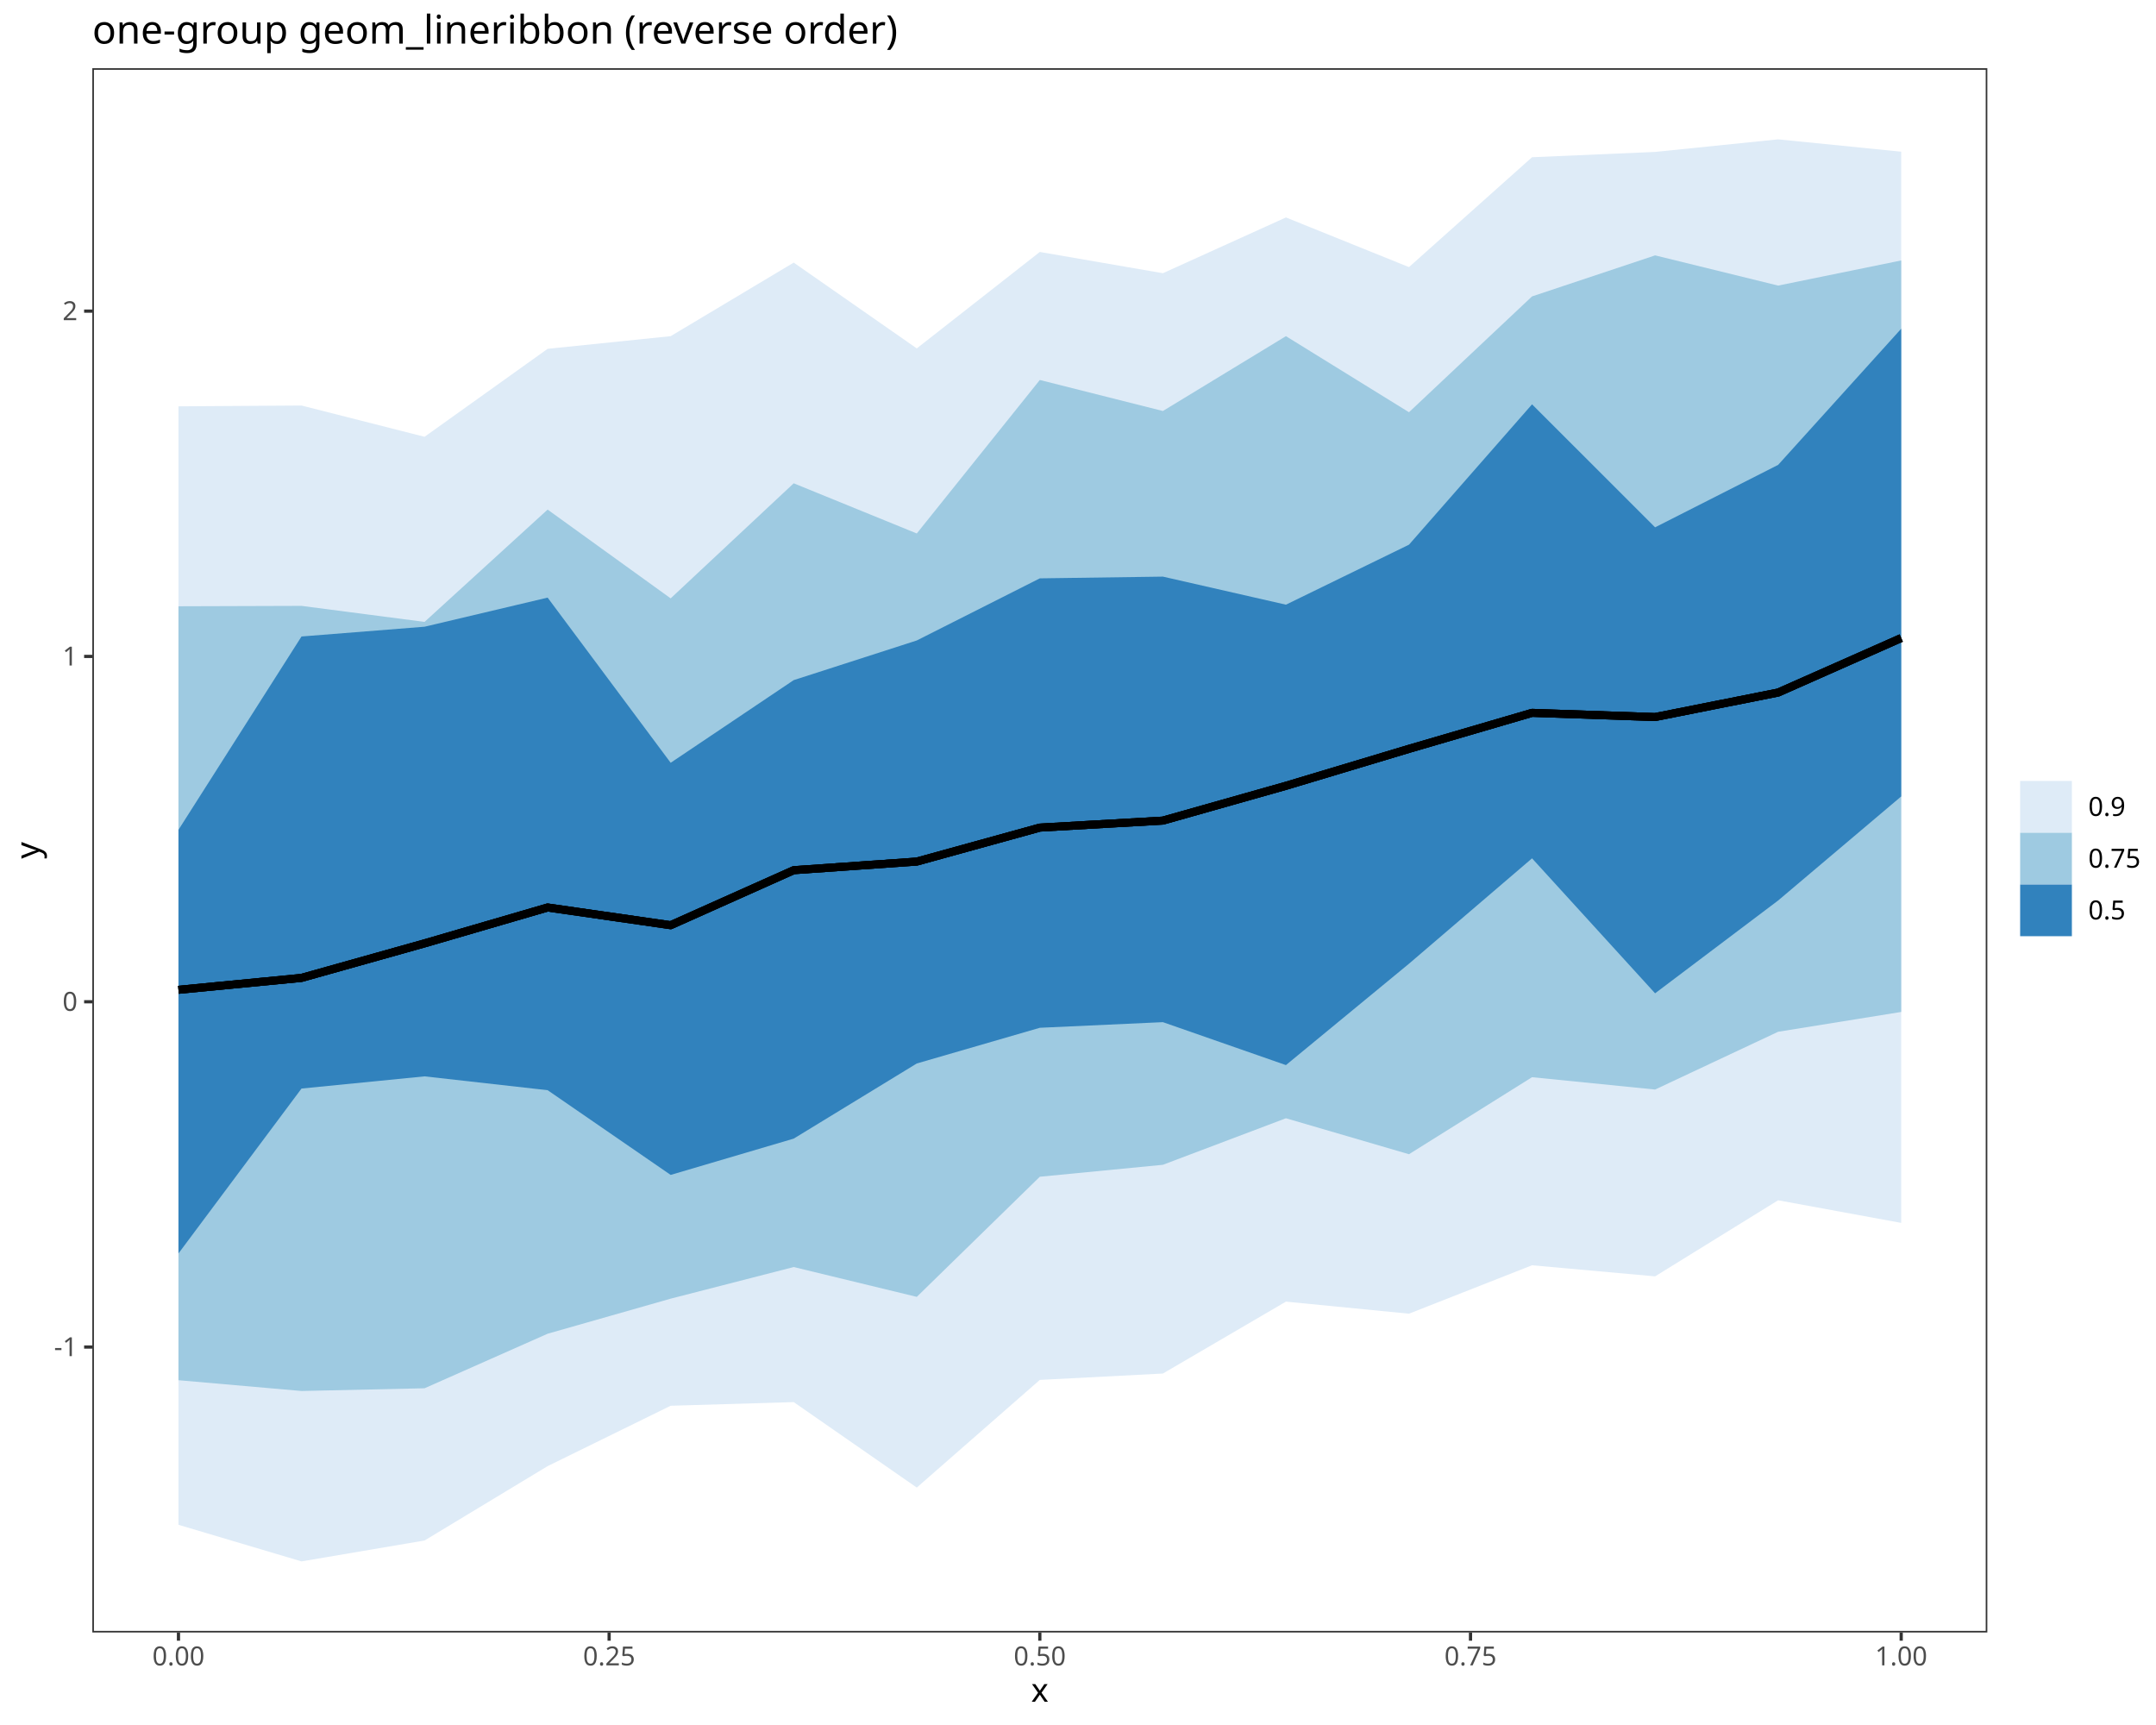
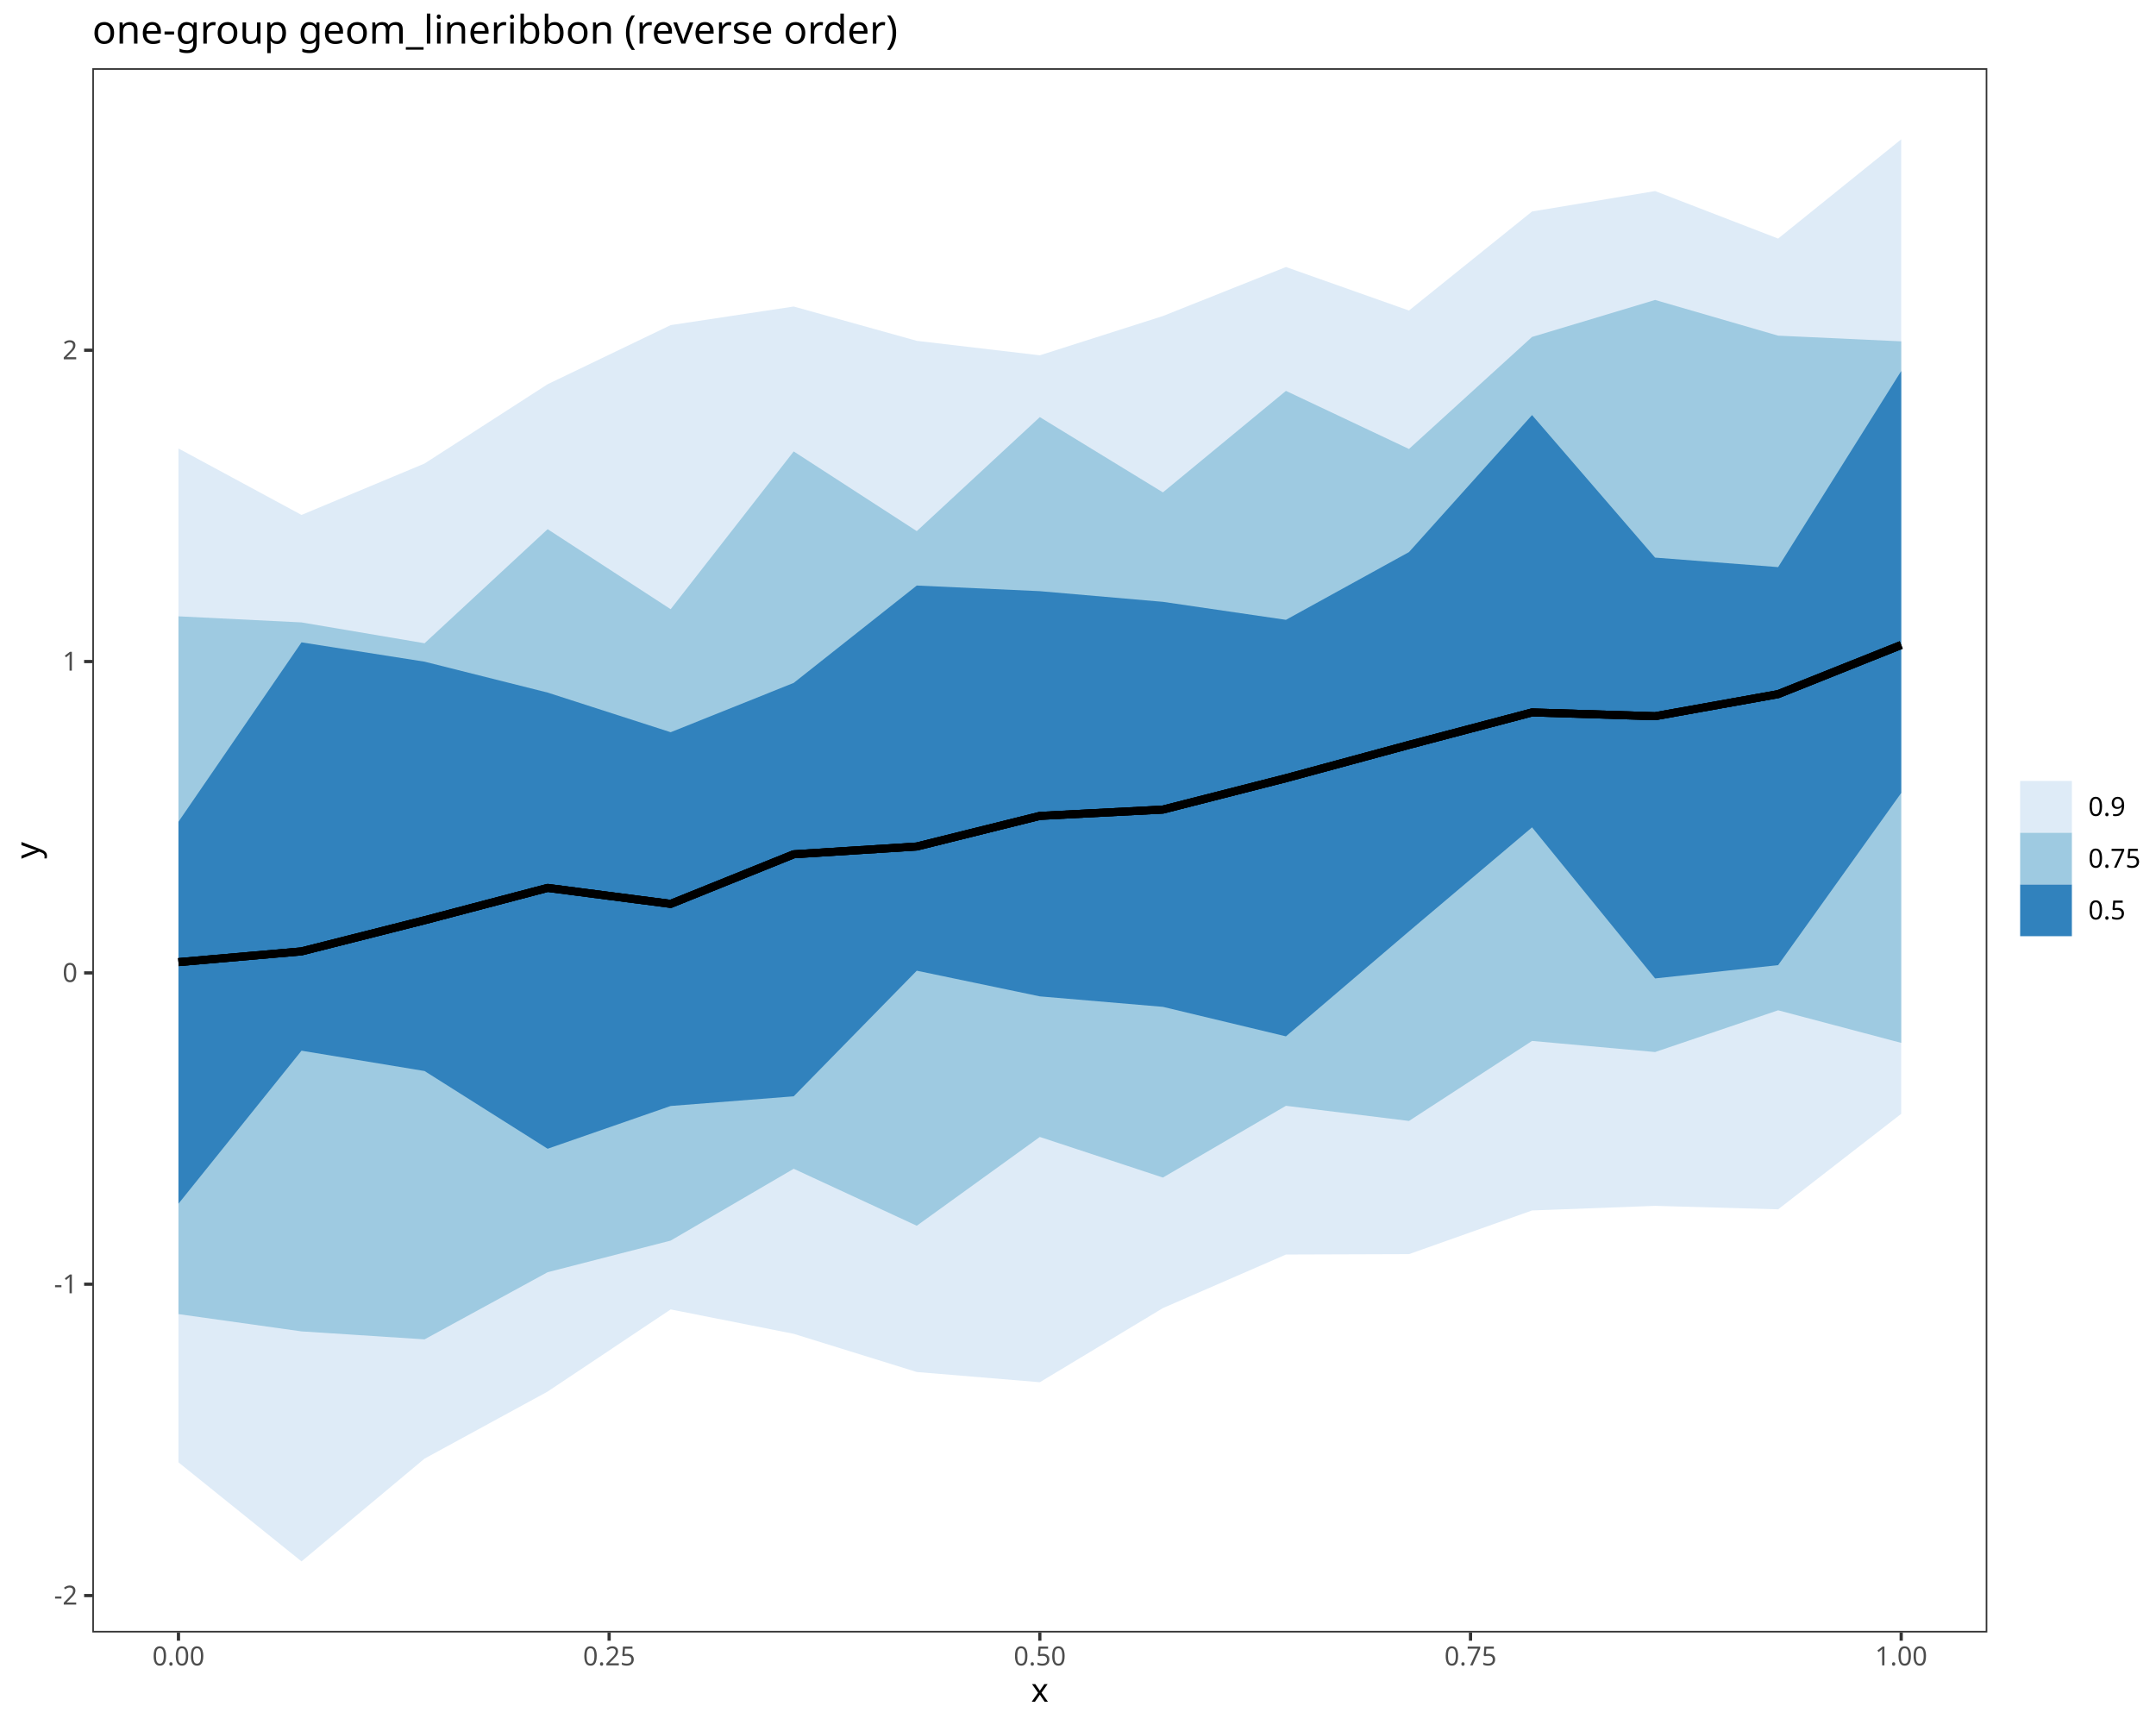
<svg xmlns="http://www.w3.org/2000/svg" class="svglite" data-engine-version="2.0" width="720.00pt" height="576.00pt" viewBox="0 0 720.00 576.00">
  <defs>
    <style type="text/css">
    .svglite line, .svglite polyline, .svglite polygon, .svglite path, .svglite rect, .svglite circle {
      fill: none;
      stroke: #000000;
      stroke-linecap: round;
      stroke-linejoin: round;
      stroke-miterlimit: 10.00;
    }
  </style>
  </defs>
  <rect width="100%" height="100%" style="stroke: none; fill: #FFFFFF;" />
  <defs>
    <clipPath id="cpMC4wMHw3MjAuMDB8MC4wMHw1NzYuMDA=">
      <rect x="0.00" y="0.00" width="720.00" height="576.00" />
    </clipPath>
  </defs>
  <g clip-path="url(#cpMC4wMHw3MjAuMDB8MC4wMHw1NzYuMDA=)">
    <rect x="0.00" y="0.00" width="720.00" height="576.00" style="stroke-width: 1.07; stroke: #FFFFFF; fill: #FFFFFF;" />
  </g>
  <defs>
    <clipPath id="cpMzAuODN8NjYzLjY3fDIyLjc4fDU0NS4xMQ==">
      <rect x="30.83" y="22.78" width="632.84" height="522.33" />
    </clipPath>
  </defs>
  <g clip-path="url(#cpMzAuODN8NjYzLjY3fDIyLjc4fDU0NS4xMQ==)">
    <rect x="30.83" y="22.78" width="632.84" height="522.33" style="stroke-width: 1.07; stroke: none; fill: #FFFFFF;" />
-     <polygon points="59.60,135.68 100.69,135.41 141.78,145.85 182.88,116.48 223.97,112.25 265.06,87.69 306.16,116.34 347.25,84.13 388.35,91.23 429.44,72.61 470.53,89.19 511.63,52.50 552.72,50.73 593.81,46.53 634.91,50.65 634.91,408.34 593.81,400.79 552.72,426.19 511.63,422.49 470.53,438.66 429.44,434.63 388.35,458.64 347.25,460.77 306.16,496.72 265.06,468.18 223.97,469.40 182.88,489.56 141.78,514.39 100.69,521.37 59.60,509.15 " style="stroke-width: 0.00; stroke: none; stroke-linecap: butt; fill: #DEEBF7;" />
-     <polygon points="59.60,202.44 100.69,202.31 141.78,207.66 182.88,170.16 223.97,199.80 265.06,161.38 306.16,178.13 347.25,126.88 388.35,137.24 429.44,112.25 470.53,137.65 511.63,98.97 552.72,85.27 593.81,95.36 634.91,86.97 634.91,337.90 593.81,344.52 552.72,363.81 511.63,359.69 470.53,385.41 429.44,373.40 388.35,388.94 347.25,392.93 306.16,433.04 265.06,423.08 223.97,433.64 182.88,445.35 141.78,463.56 100.69,464.47 59.60,460.87 " style="stroke-width: 0.00; stroke: none; stroke-linecap: butt; fill: #9ECAE1;" />
-     <polygon points="59.60,277.09 100.69,212.53 141.78,209.27 182.88,199.55 223.97,254.70 265.06,227.10 306.16,213.86 347.25,193.12 388.35,192.54 429.44,201.91 470.53,181.88 511.63,135.01 552.72,176.08 593.81,155.23 634.91,109.77 634.91,265.94 593.81,300.69 552.72,331.68 511.63,286.61 470.53,321.80 429.44,355.65 388.35,341.31 347.25,343.19 306.16,355.11 265.06,380.20 223.97,392.32 182.88,364.03 141.78,359.41 100.69,363.48 59.60,418.54 " style="stroke-width: 0.00; stroke: none; stroke-linecap: butt; fill: #3182BD;" />
-     <polyline points="59.60,330.51 100.69,326.53 141.78,315.00 182.88,303.02 223.97,308.94 265.06,290.57 306.16,287.69 347.25,276.35 388.35,274.01 429.44,262.39 470.53,250.05 511.63,238.03 552.72,239.43 593.81,231.25 634.91,213.05 " style="stroke-width: 2.67; stroke-linecap: butt;" />
-     <polyline points="59.60,330.51 100.69,326.53 141.78,315.00 182.88,303.02 223.97,308.94 265.06,290.57 306.16,287.69 347.25,276.35 388.35,274.01 429.44,262.39 470.53,250.05 511.63,238.03 552.72,239.43 593.81,231.25 634.91,213.05 " style="stroke-width: 2.67; stroke-linecap: butt;" />
-     <polyline points="59.60,330.51 100.69,326.53 141.78,315.00 182.88,303.02 223.97,308.94 265.06,290.57 306.16,287.69 347.25,276.35 388.35,274.01 429.44,262.39 470.53,250.05 511.63,238.03 552.72,239.43 593.81,231.25 634.91,213.05 " style="stroke-width: 2.67; stroke-linecap: butt;" />
+     <polygon points="59.60,149.75 100.69,171.94 141.78,154.78 182.88,128.30 223.97,108.56 265.06,102.35 306.16,113.81 347.25,118.64 388.35,105.53 429.44,89.16 470.53,103.69 511.63,70.62 552.72,63.80 593.81,79.66 634.91,46.53 634.91,371.93 593.81,403.81 552.72,402.65 511.63,404.19 470.53,418.77 429.44,418.91 388.35,436.79 347.25,461.54 306.16,458.13 265.06,445.38 223.97,437.23 182.88,464.66 141.78,487.05 100.69,521.37 59.60,488.30 " style="stroke-width: 0.00; stroke: none; stroke-linecap: butt; fill: #DEEBF7;" />
+     <polygon points="59.60,205.80 100.69,207.83 141.78,214.79 182.88,176.70 223.97,203.42 265.06,150.74 306.16,177.35 347.25,139.28 388.35,164.41 429.44,130.52 470.53,149.92 511.63,112.51 552.72,100.16 593.81,112.08 634.91,113.98 634.91,348.23 593.81,337.35 552.72,351.29 511.63,347.58 470.53,374.30 429.44,369.24 388.35,393.20 347.25,379.64 306.16,409.29 265.06,390.27 223.97,414.25 182.88,424.81 141.78,447.23 100.69,444.57 59.60,438.80 " style="stroke-width: 0.00; stroke: none; stroke-linecap: butt; fill: #9ECAE1;" />
+     <polygon points="59.60,274.39 100.69,214.49 141.78,220.94 182.88,231.26 223.97,244.50 265.06,228.03 306.16,195.52 347.25,197.40 388.35,200.96 429.44,206.97 470.53,184.35 511.63,138.60 552.72,186.19 593.81,189.37 634.91,123.90 634.91,264.79 593.81,322.27 552.72,326.71 511.63,276.26 470.53,310.99 429.44,346.05 388.35,336.20 347.25,332.70 306.16,324.13 265.06,366.07 223.97,369.30 182.88,383.58 141.78,357.63 100.69,350.84 59.60,401.93 " style="stroke-width: 0.00; stroke: none; stroke-linecap: butt; fill: #3182BD;" />
+     <polyline points="59.60,321.27 100.69,317.68 141.78,307.29 182.88,296.48 223.97,301.82 265.06,285.26 306.16,282.66 347.25,272.44 388.35,270.33 429.44,259.85 470.53,248.73 511.63,237.89 552.72,239.15 593.81,231.78 634.91,215.37 " style="stroke-width: 2.67; stroke-linecap: butt;" />
+     <polyline points="59.60,321.27 100.69,317.68 141.78,307.29 182.88,296.48 223.97,301.82 265.06,285.26 306.16,282.66 347.25,272.44 388.35,270.33 429.44,259.85 470.53,248.73 511.63,237.89 552.72,239.15 593.81,231.78 634.91,215.37 " style="stroke-width: 2.67; stroke-linecap: butt;" />
+     <polyline points="59.60,321.27 100.69,317.68 141.78,307.29 182.88,296.48 223.97,301.82 265.06,285.26 306.16,282.66 347.25,272.44 388.35,270.33 429.44,259.85 470.53,248.73 511.63,237.89 552.72,239.15 593.81,231.78 634.91,215.37 " style="stroke-width: 2.67; stroke-linecap: butt;" />
    <rect x="30.83" y="22.78" width="632.84" height="522.33" style="stroke-width: 1.07; stroke: #333333;" />
  </g>
  <g clip-path="url(#cpMC4wMHw3MjAuMDB8MC4wMHw1NzYuMDA=)">
-     <text x="25.90" y="452.83" text-anchor="end" style="font-size: 8.80px; fill: #4D4D4D; font-family: sans;" textLength="7.82px" lengthAdjust="spacingAndGlyphs">-1</text>
-     <text x="25.90" y="337.53" text-anchor="end" style="font-size: 8.80px; fill: #4D4D4D; font-family: sans;" textLength="4.89px" lengthAdjust="spacingAndGlyphs">0</text>
-     <text x="25.90" y="222.22" text-anchor="end" style="font-size: 8.80px; fill: #4D4D4D; font-family: sans;" textLength="4.89px" lengthAdjust="spacingAndGlyphs">1</text>
-     <text x="25.90" y="106.91" text-anchor="end" style="font-size: 8.80px; fill: #4D4D4D; font-family: sans;" textLength="4.89px" lengthAdjust="spacingAndGlyphs">2</text>
-     <polyline points="28.09,449.80 30.83,449.80 " style="stroke-width: 1.07; stroke: #333333; stroke-linecap: butt;" />
-     <polyline points="28.09,334.50 30.83,334.50 " style="stroke-width: 1.07; stroke: #333333; stroke-linecap: butt;" />
-     <polyline points="28.09,219.19 30.83,219.19 " style="stroke-width: 1.07; stroke: #333333; stroke-linecap: butt;" />
-     <polyline points="28.09,103.89 30.83,103.89 " style="stroke-width: 1.07; stroke: #333333; stroke-linecap: butt;" />
+     <text x="25.90" y="535.80" text-anchor="end" style="font-size: 8.80px; fill: #4D4D4D; font-family: sans;" textLength="7.82px" lengthAdjust="spacingAndGlyphs">-2</text>
+     <text x="25.90" y="431.85" text-anchor="end" style="font-size: 8.80px; fill: #4D4D4D; font-family: sans;" textLength="7.82px" lengthAdjust="spacingAndGlyphs">-1</text>
+     <text x="25.90" y="327.89" text-anchor="end" style="font-size: 8.80px; fill: #4D4D4D; font-family: sans;" textLength="4.89px" lengthAdjust="spacingAndGlyphs">0</text>
+     <text x="25.90" y="223.93" text-anchor="end" style="font-size: 8.80px; fill: #4D4D4D; font-family: sans;" textLength="4.89px" lengthAdjust="spacingAndGlyphs">1</text>
+     <text x="25.90" y="119.98" text-anchor="end" style="font-size: 8.80px; fill: #4D4D4D; font-family: sans;" textLength="4.89px" lengthAdjust="spacingAndGlyphs">2</text>
+     <polyline points="28.09,532.78 30.83,532.78 " style="stroke-width: 1.07; stroke: #333333; stroke-linecap: butt;" />
+     <polyline points="28.09,428.82 30.83,428.82 " style="stroke-width: 1.07; stroke: #333333; stroke-linecap: butt;" />
+     <polyline points="28.09,324.86 30.83,324.86 " style="stroke-width: 1.07; stroke: #333333; stroke-linecap: butt;" />
+     <polyline points="28.09,220.90 30.83,220.90 " style="stroke-width: 1.07; stroke: #333333; stroke-linecap: butt;" />
+     <polyline points="28.09,116.95 30.83,116.95 " style="stroke-width: 1.07; stroke: #333333; stroke-linecap: butt;" />
    <polyline points="59.60,547.85 59.60,545.11 " style="stroke-width: 1.07; stroke: #333333; stroke-linecap: butt;" />
    <polyline points="203.42,547.85 203.42,545.11 " style="stroke-width: 1.07; stroke: #333333; stroke-linecap: butt;" />
    <polyline points="347.25,547.85 347.25,545.11 " style="stroke-width: 1.07; stroke: #333333; stroke-linecap: butt;" />
    <polyline points="491.08,547.85 491.08,545.11 " style="stroke-width: 1.07; stroke: #333333; stroke-linecap: butt;" />
    <polyline points="634.91,547.85 634.91,545.11 " style="stroke-width: 1.07; stroke: #333333; stroke-linecap: butt;" />
    <text x="59.60" y="556.10" text-anchor="middle" style="font-size: 8.80px; fill: #4D4D4D; font-family: sans;" textLength="17.13px" lengthAdjust="spacingAndGlyphs">0.00</text>
    <text x="203.42" y="556.10" text-anchor="middle" style="font-size: 8.80px; fill: #4D4D4D; font-family: sans;" textLength="17.13px" lengthAdjust="spacingAndGlyphs">0.25</text>
    <text x="347.25" y="556.10" text-anchor="middle" style="font-size: 8.80px; fill: #4D4D4D; font-family: sans;" textLength="17.13px" lengthAdjust="spacingAndGlyphs">0.50</text>
    <text x="491.08" y="556.10" text-anchor="middle" style="font-size: 8.80px; fill: #4D4D4D; font-family: sans;" textLength="17.13px" lengthAdjust="spacingAndGlyphs">0.75</text>
    <text x="634.91" y="556.10" text-anchor="middle" style="font-size: 8.80px; fill: #4D4D4D; font-family: sans;" textLength="17.13px" lengthAdjust="spacingAndGlyphs">1.00</text>
    <text x="347.25" y="568.24" text-anchor="middle" style="font-size: 11.00px; font-family: sans;" textLength="5.50px" lengthAdjust="spacingAndGlyphs">x</text>
    <text transform="translate(13.05,283.95) rotate(-90)" text-anchor="middle" style="font-size: 11.00px; font-family: sans;" textLength="5.50px" lengthAdjust="spacingAndGlyphs">y</text>
    <rect x="674.63" y="255.29" width="39.89" height="57.32" style="stroke-width: 1.07; stroke: none; fill: #FFFFFF;" />
    <rect x="674.63" y="260.77" width="17.28" height="17.28" style="stroke-width: 1.07; stroke: none; fill: #FFFFFF;" />
    <rect x="674.63" y="260.77" width="17.28" height="17.28" style="stroke-width: 0.75; stroke: none; fill: #DEEBF7;" />
    <rect x="674.63" y="278.05" width="17.28" height="17.28" style="stroke-width: 1.07; stroke: none; fill: #FFFFFF;" />
    <rect x="674.63" y="278.05" width="17.28" height="17.28" style="stroke-width: 0.75; stroke: none; fill: #9ECAE1;" />
    <rect x="674.63" y="295.33" width="17.28" height="17.28" style="stroke-width: 1.07; stroke: none; fill: #FFFFFF;" />
    <rect x="674.63" y="295.33" width="17.28" height="17.28" style="stroke-width: 0.75; stroke: none; fill: #3182BD;" />
    <text x="697.39" y="272.44" style="font-size: 8.80px; font-family: sans;" textLength="12.23px" lengthAdjust="spacingAndGlyphs">0.9</text>
    <text x="697.39" y="289.72" style="font-size: 8.80px; font-family: sans;" textLength="17.13px" lengthAdjust="spacingAndGlyphs">0.75</text>
    <text x="697.39" y="307.00" style="font-size: 8.80px; font-family: sans;" textLength="12.23px" lengthAdjust="spacingAndGlyphs">0.5</text>
    <text x="30.83" y="14.56" style="font-size: 13.20px; font-family: sans;" textLength="252.43px" lengthAdjust="spacingAndGlyphs">one-group geom_lineribbon (reverse order)</text>
  </g>
</svg>
